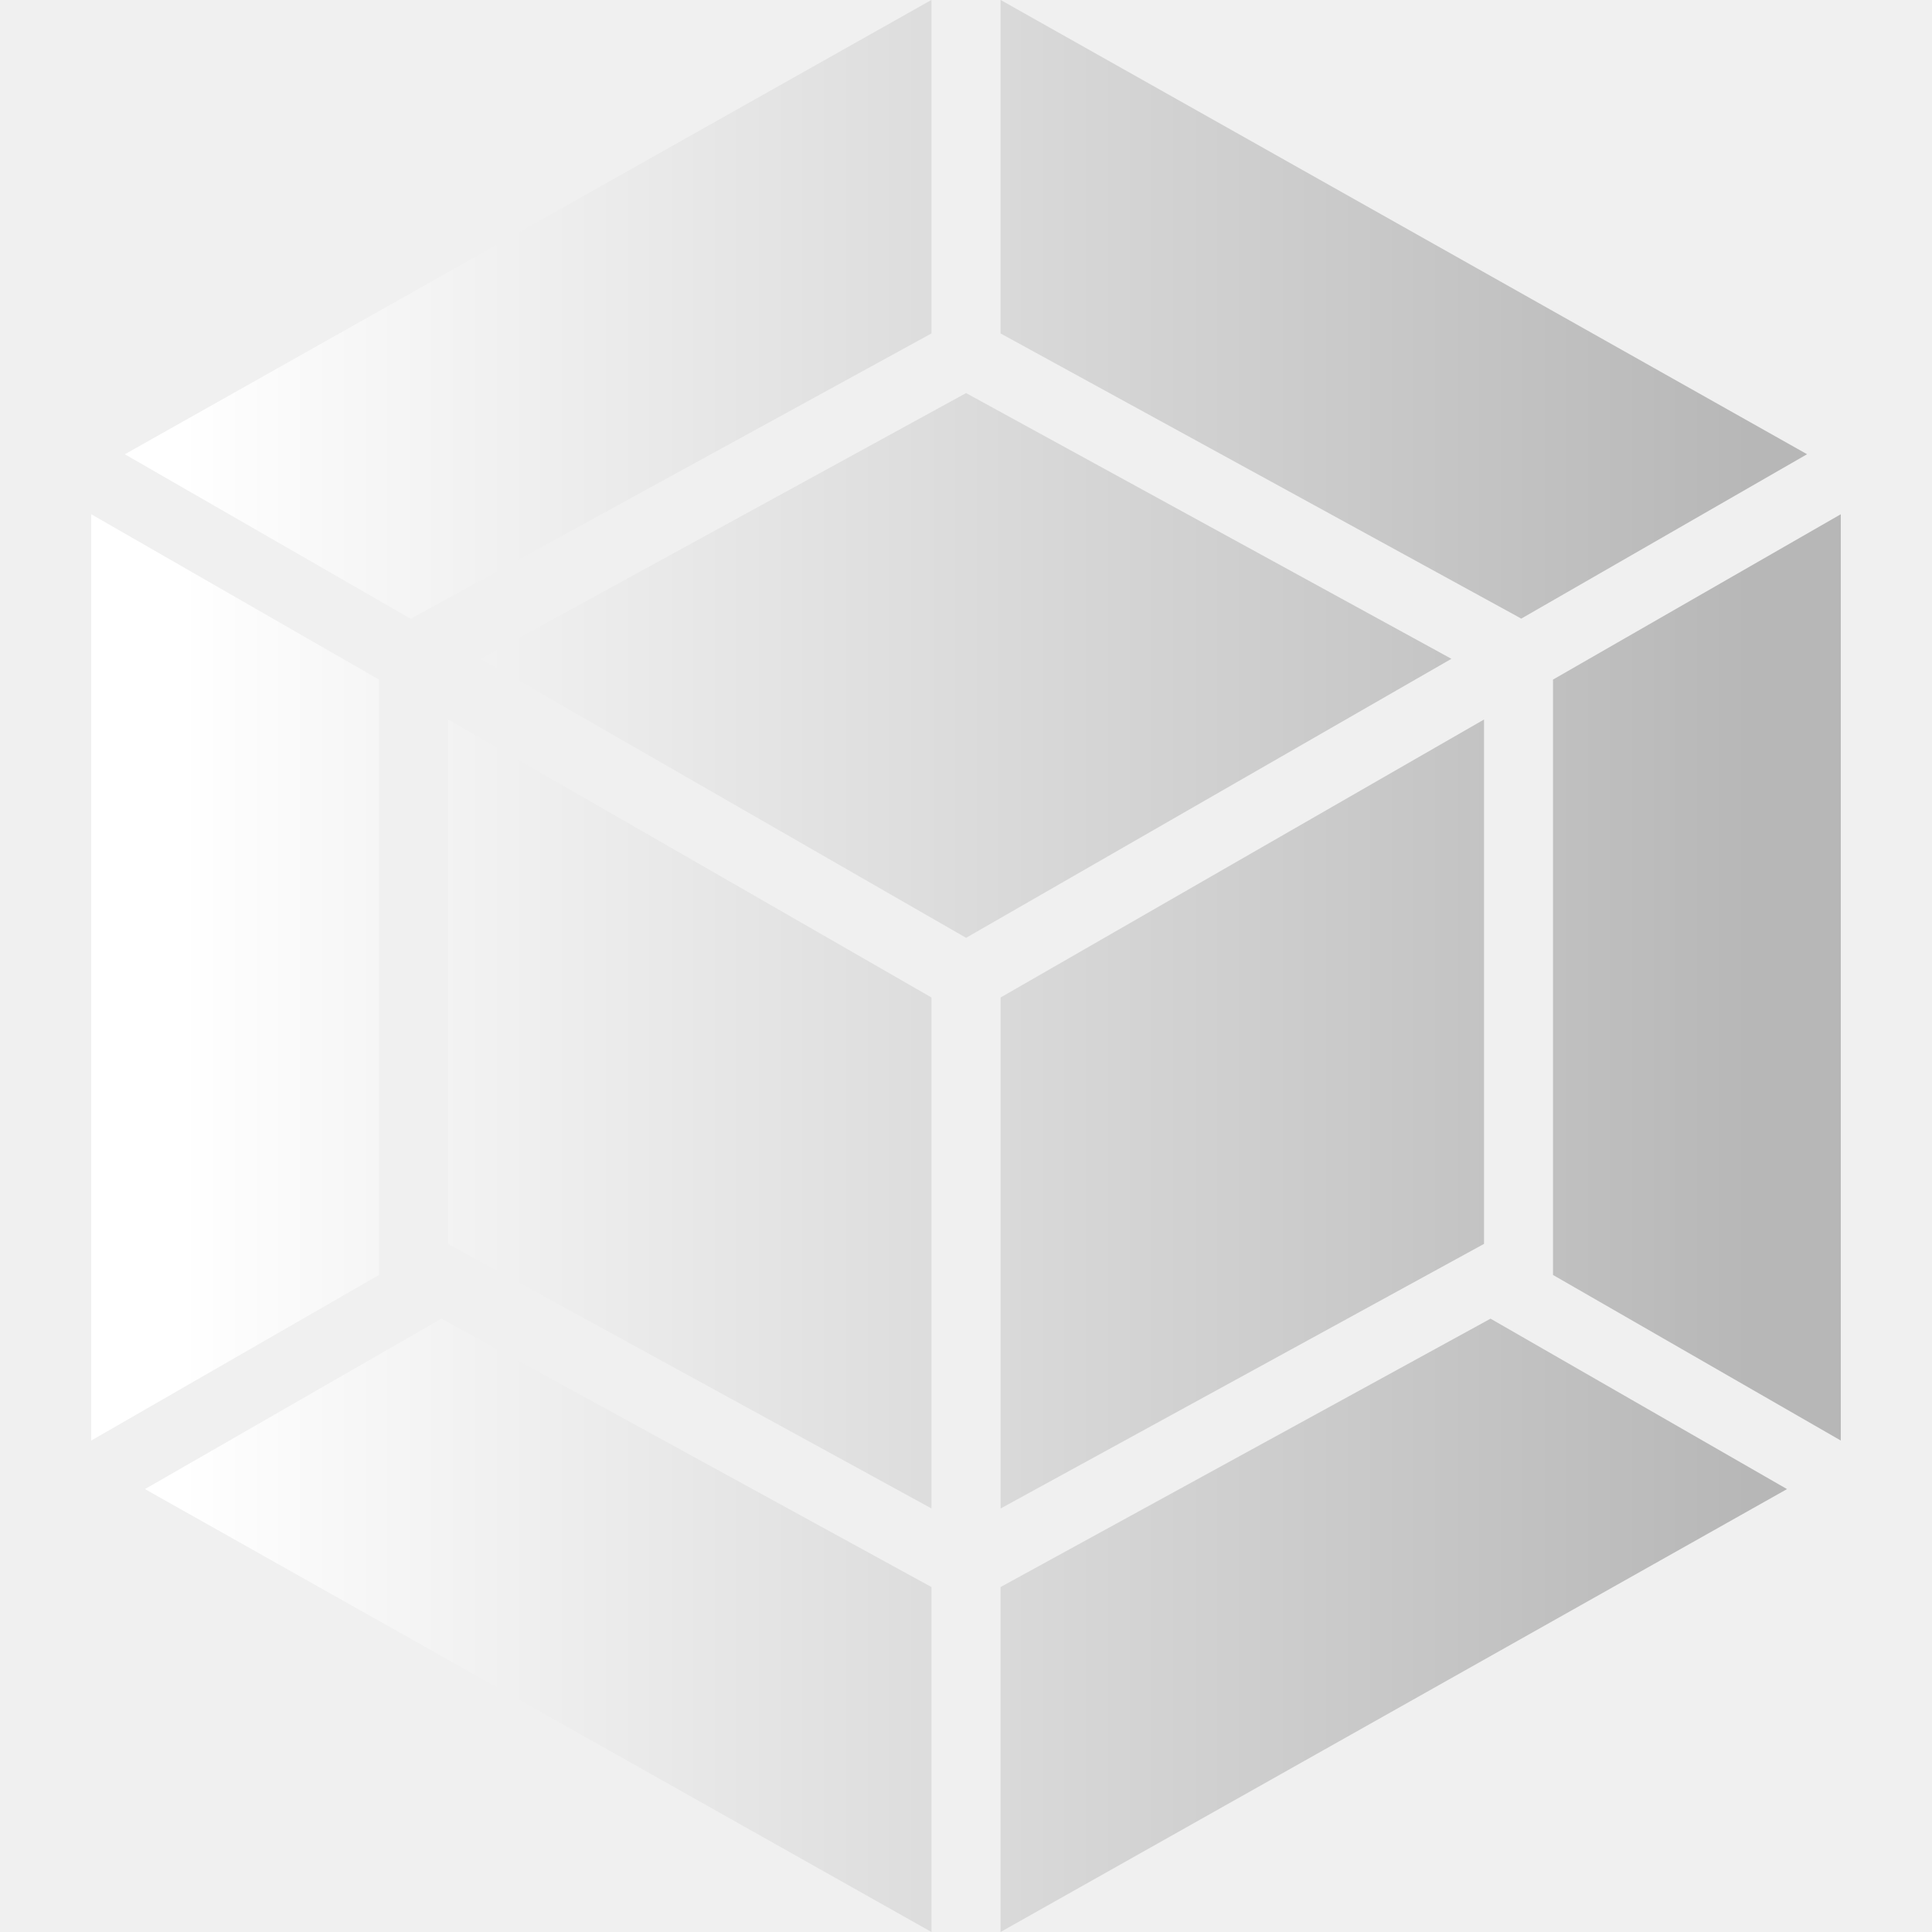
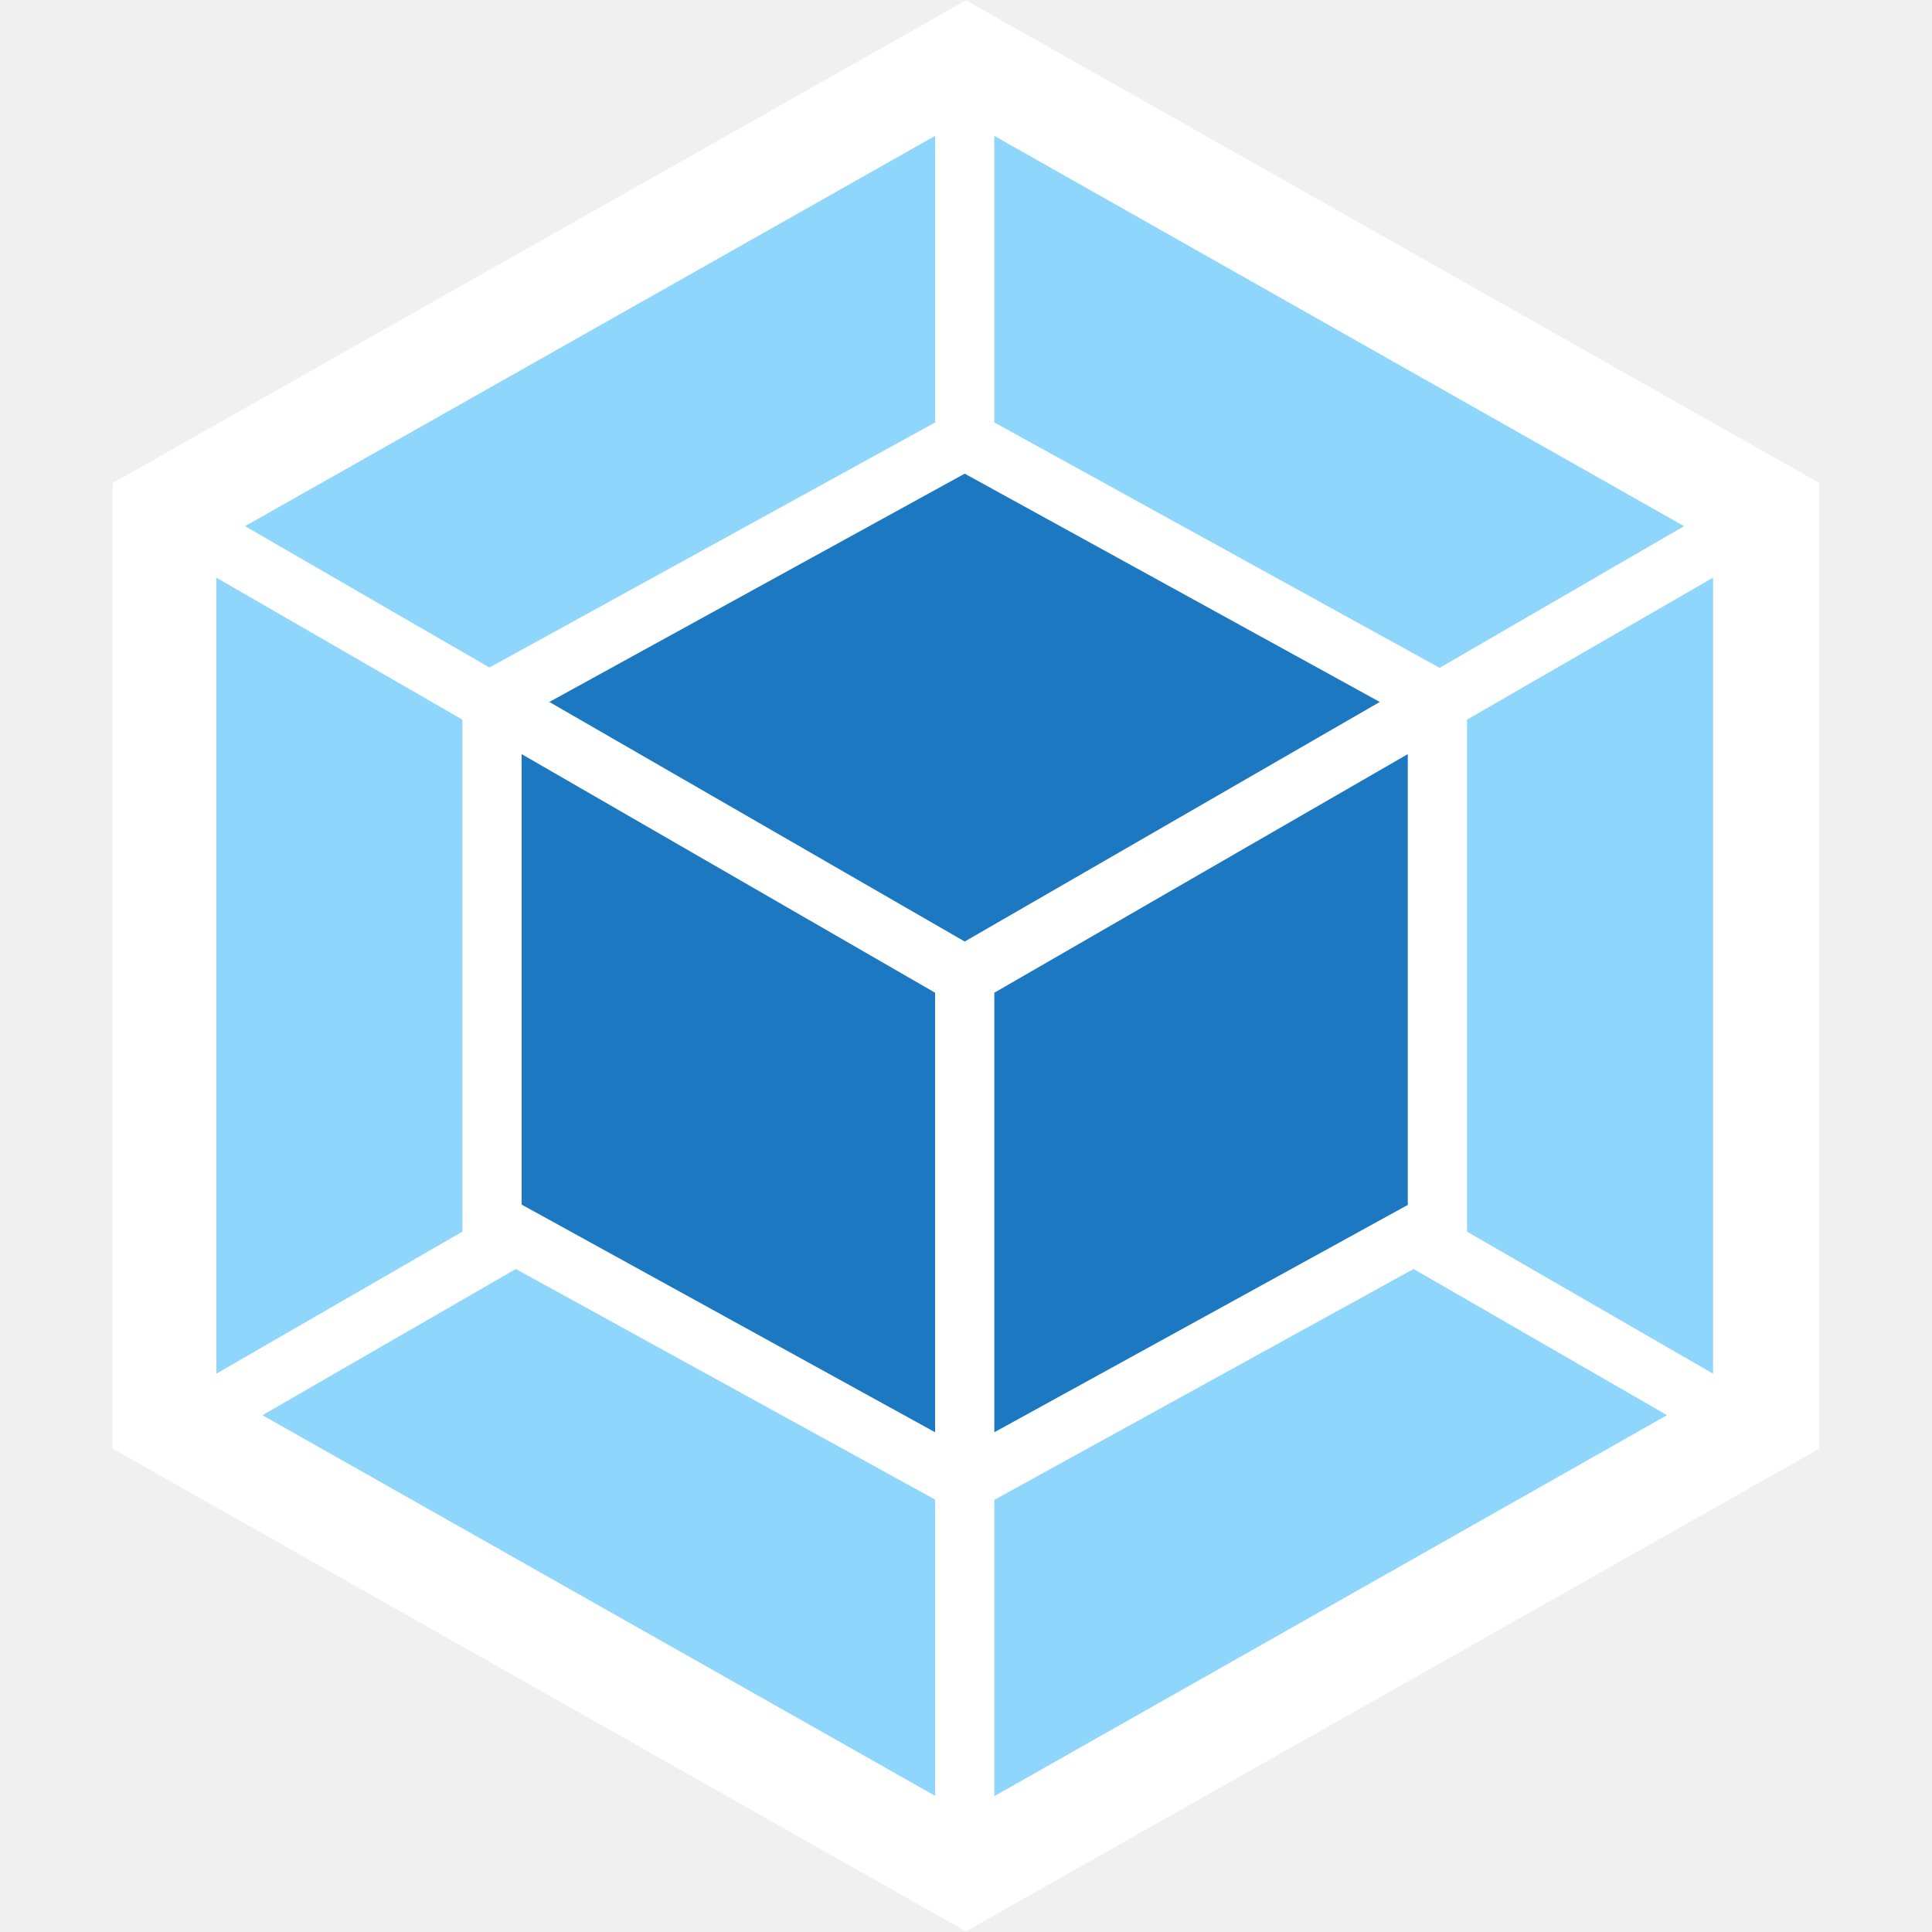
- <svg xmlns="http://www.w3.org/2000/svg" stroke="currentColor" fill="url(#subicon-gradient)" stroke-width="0" role="img" viewBox="0 0 24 24" height="1em" width="1em">
-   <defs>
-     <linearGradient id="subicon-gradient">
-       <stop offset="5%" stop-color="#fff" />
-       <stop offset="95%" stop-color="#b7b7b7" />
-     </linearGradient>
-   </defs>
-   <path d="M22.199 18.498l-9.77 5.502v-4.285l6.087-3.334 3.683 2.117zm.668-.603V6.388l-3.575 2.054v7.396zm-21.066.603l9.77 5.502v-4.285L5.484 16.381l-3.683 2.117zm-.668-.603V6.388l3.575 2.054v7.396zm.418-12.252l10.02-5.644v4.143L5.152 7.659l-.049.028zm20.898 0l-10.02-5.644v4.143l6.419 3.515.049.028 3.552-2.043zm-10.877 13.096l-6.006-3.287V8.938l6.005 3.453v6.349zm.858 0l6.005-3.287V8.938l-6.005 3.453zM5.972 8.184l6.029-3.301L18.03 8.184l-6.029 3.466z" />
+ <svg xmlns="http://www.w3.org/2000/svg" viewBox="0 0 600 600">
+   <path fill="#FFF" d="M300 .1L565 150v299.9L300 599.8 35 449.9V150z" />
+   <path fill="#8ED6FB" d="M517.7 439.5L308.8 557.8v-92L439 394.1l78.7 45.4zm14.3-12.9V179.4l-76.4 44.1v159l76.4 44.1zM81.5 439.5l208.9 118.2v-92l-130.2-71.6-78.7 45.4zm-14.3-12.9V179.4l76.4 44.1v159l-76.4 44.1zm8.9-263.2L290.4 42.2v89l-137.3 75.5-1.1.6-75.9-43.9zm446.9 0L308.8 42.2v89L446 206.8l1.1.6 75.9-44z" />
+   <path fill="#1C78C0" d="M290.4 444.8L162 374.1V234.2l128.4 74.1v136.5zm18.4 0l128.4-70.6v-140l-128.4 74.1v136.5zM299.6 303zm-129-85l129-70.9L428.5 218l-128.9 74.4-129-74.4z" />
</svg>
